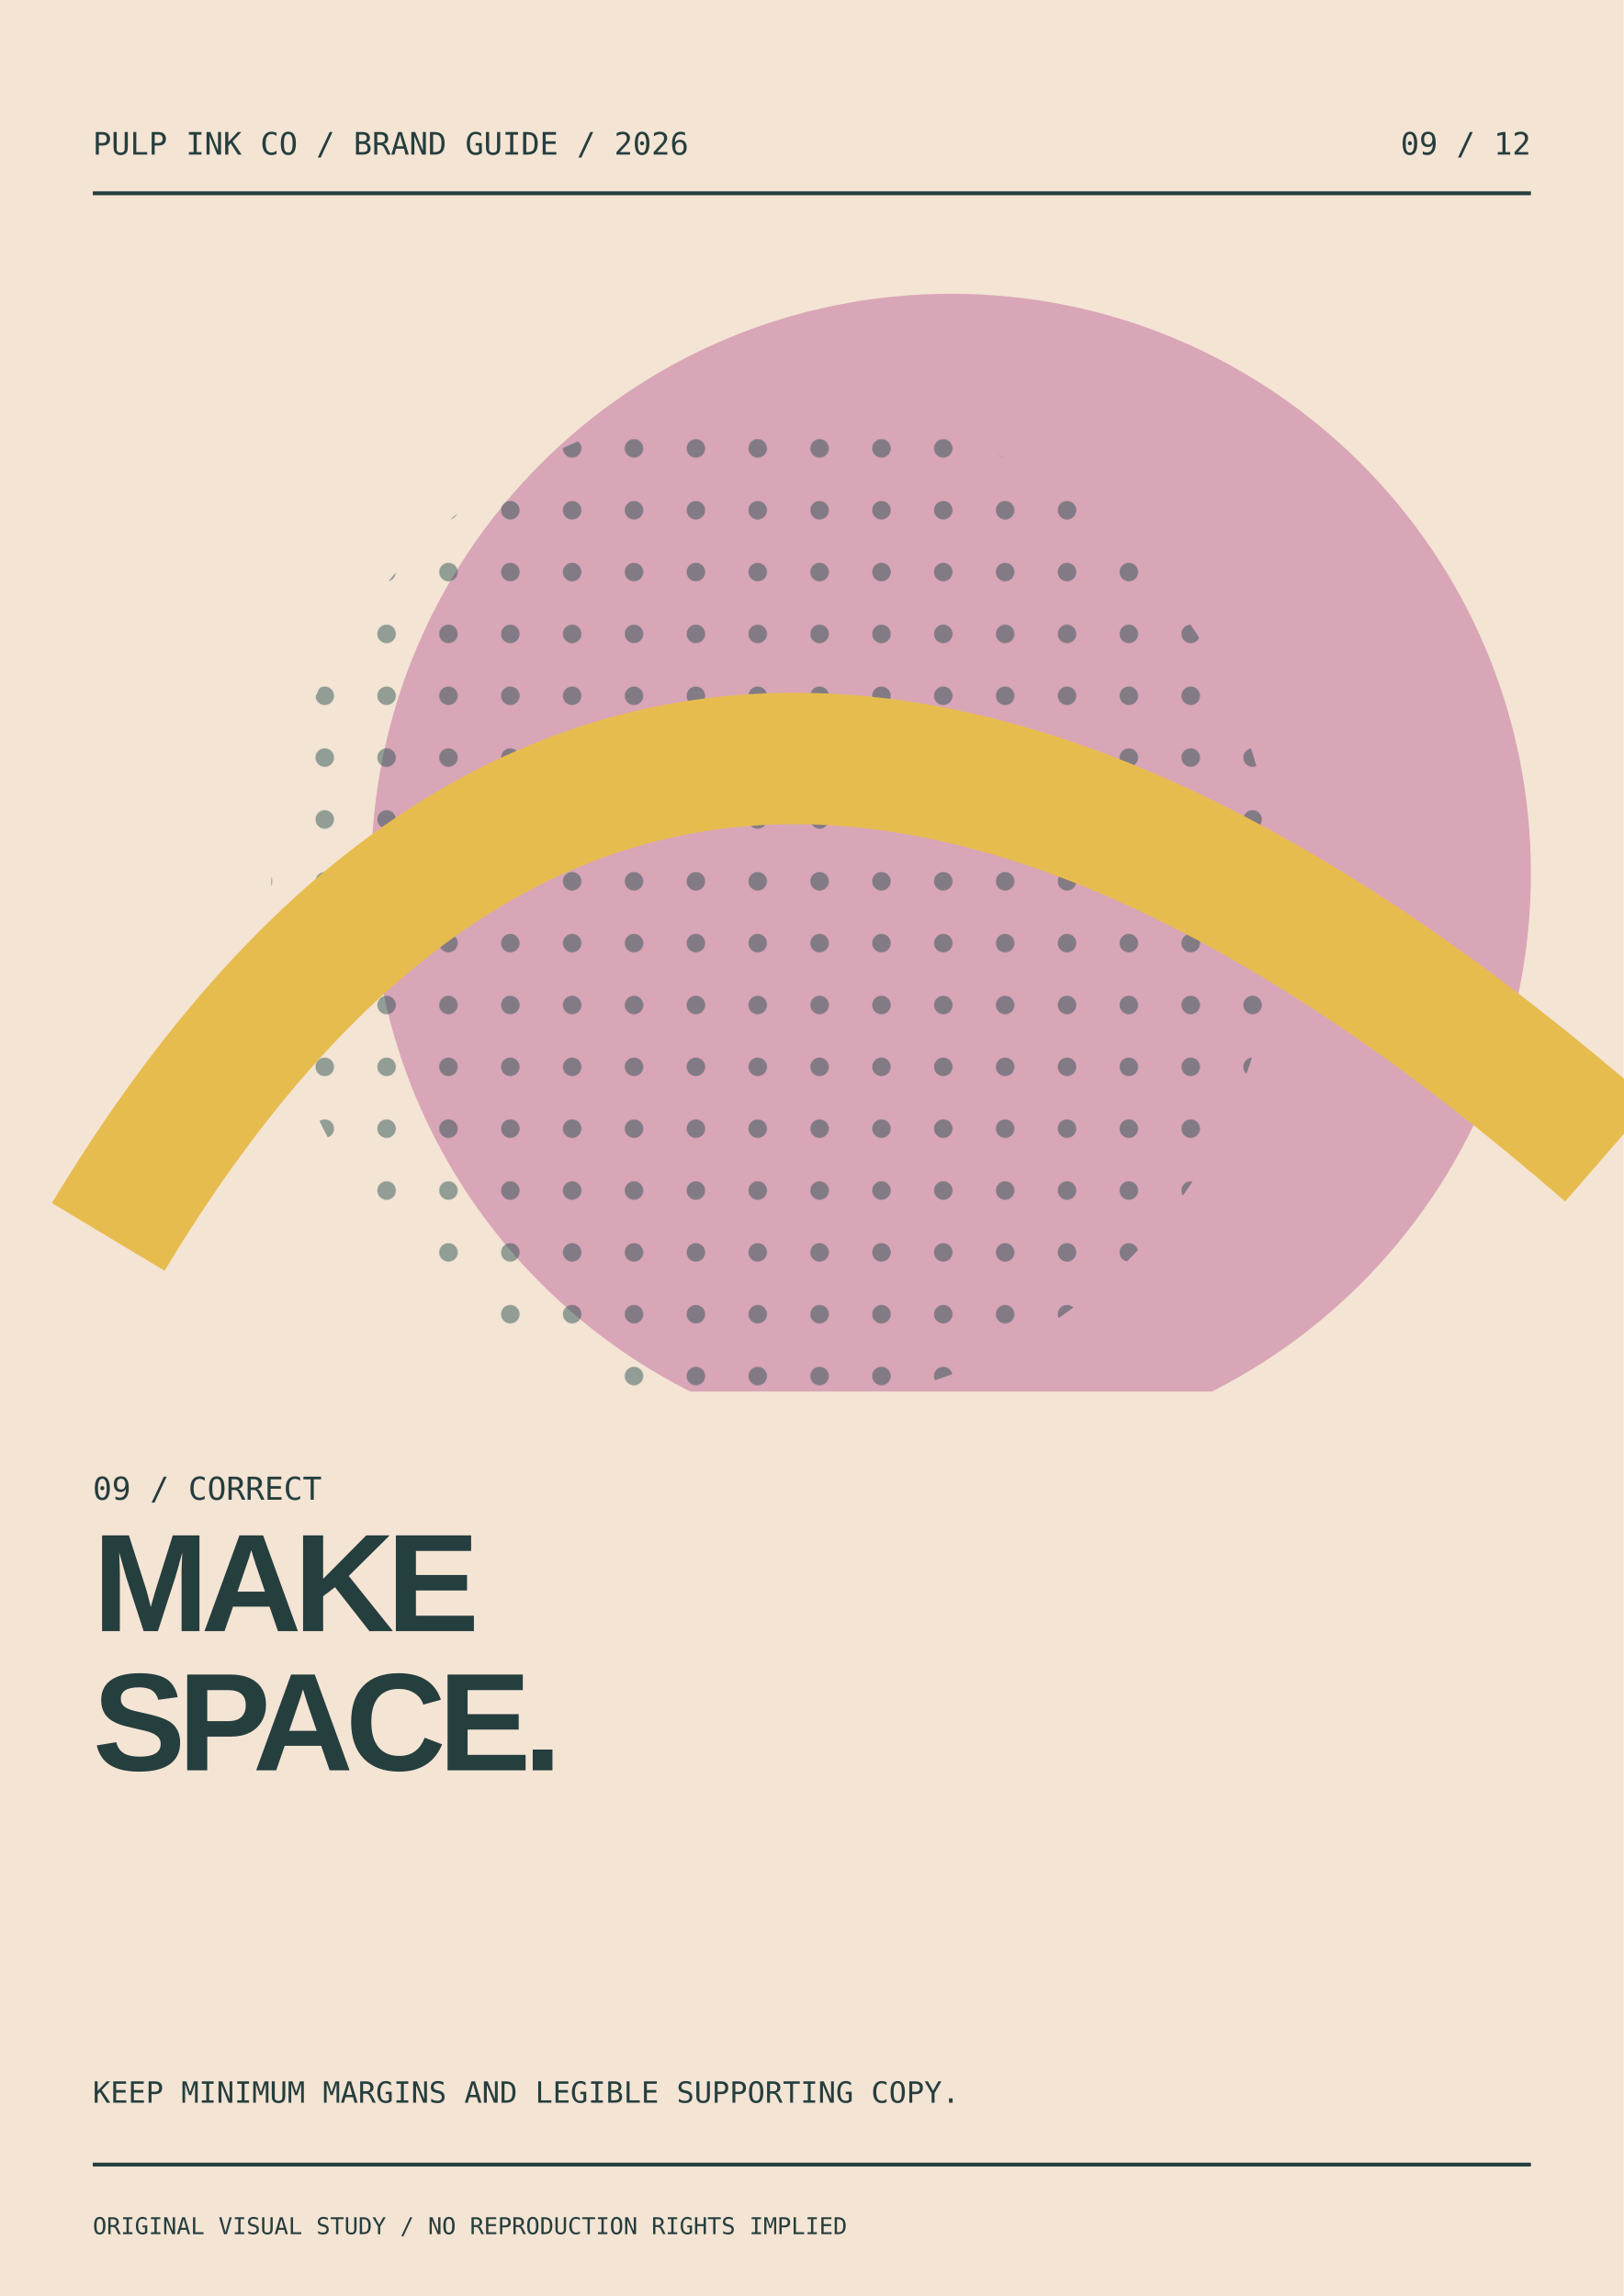
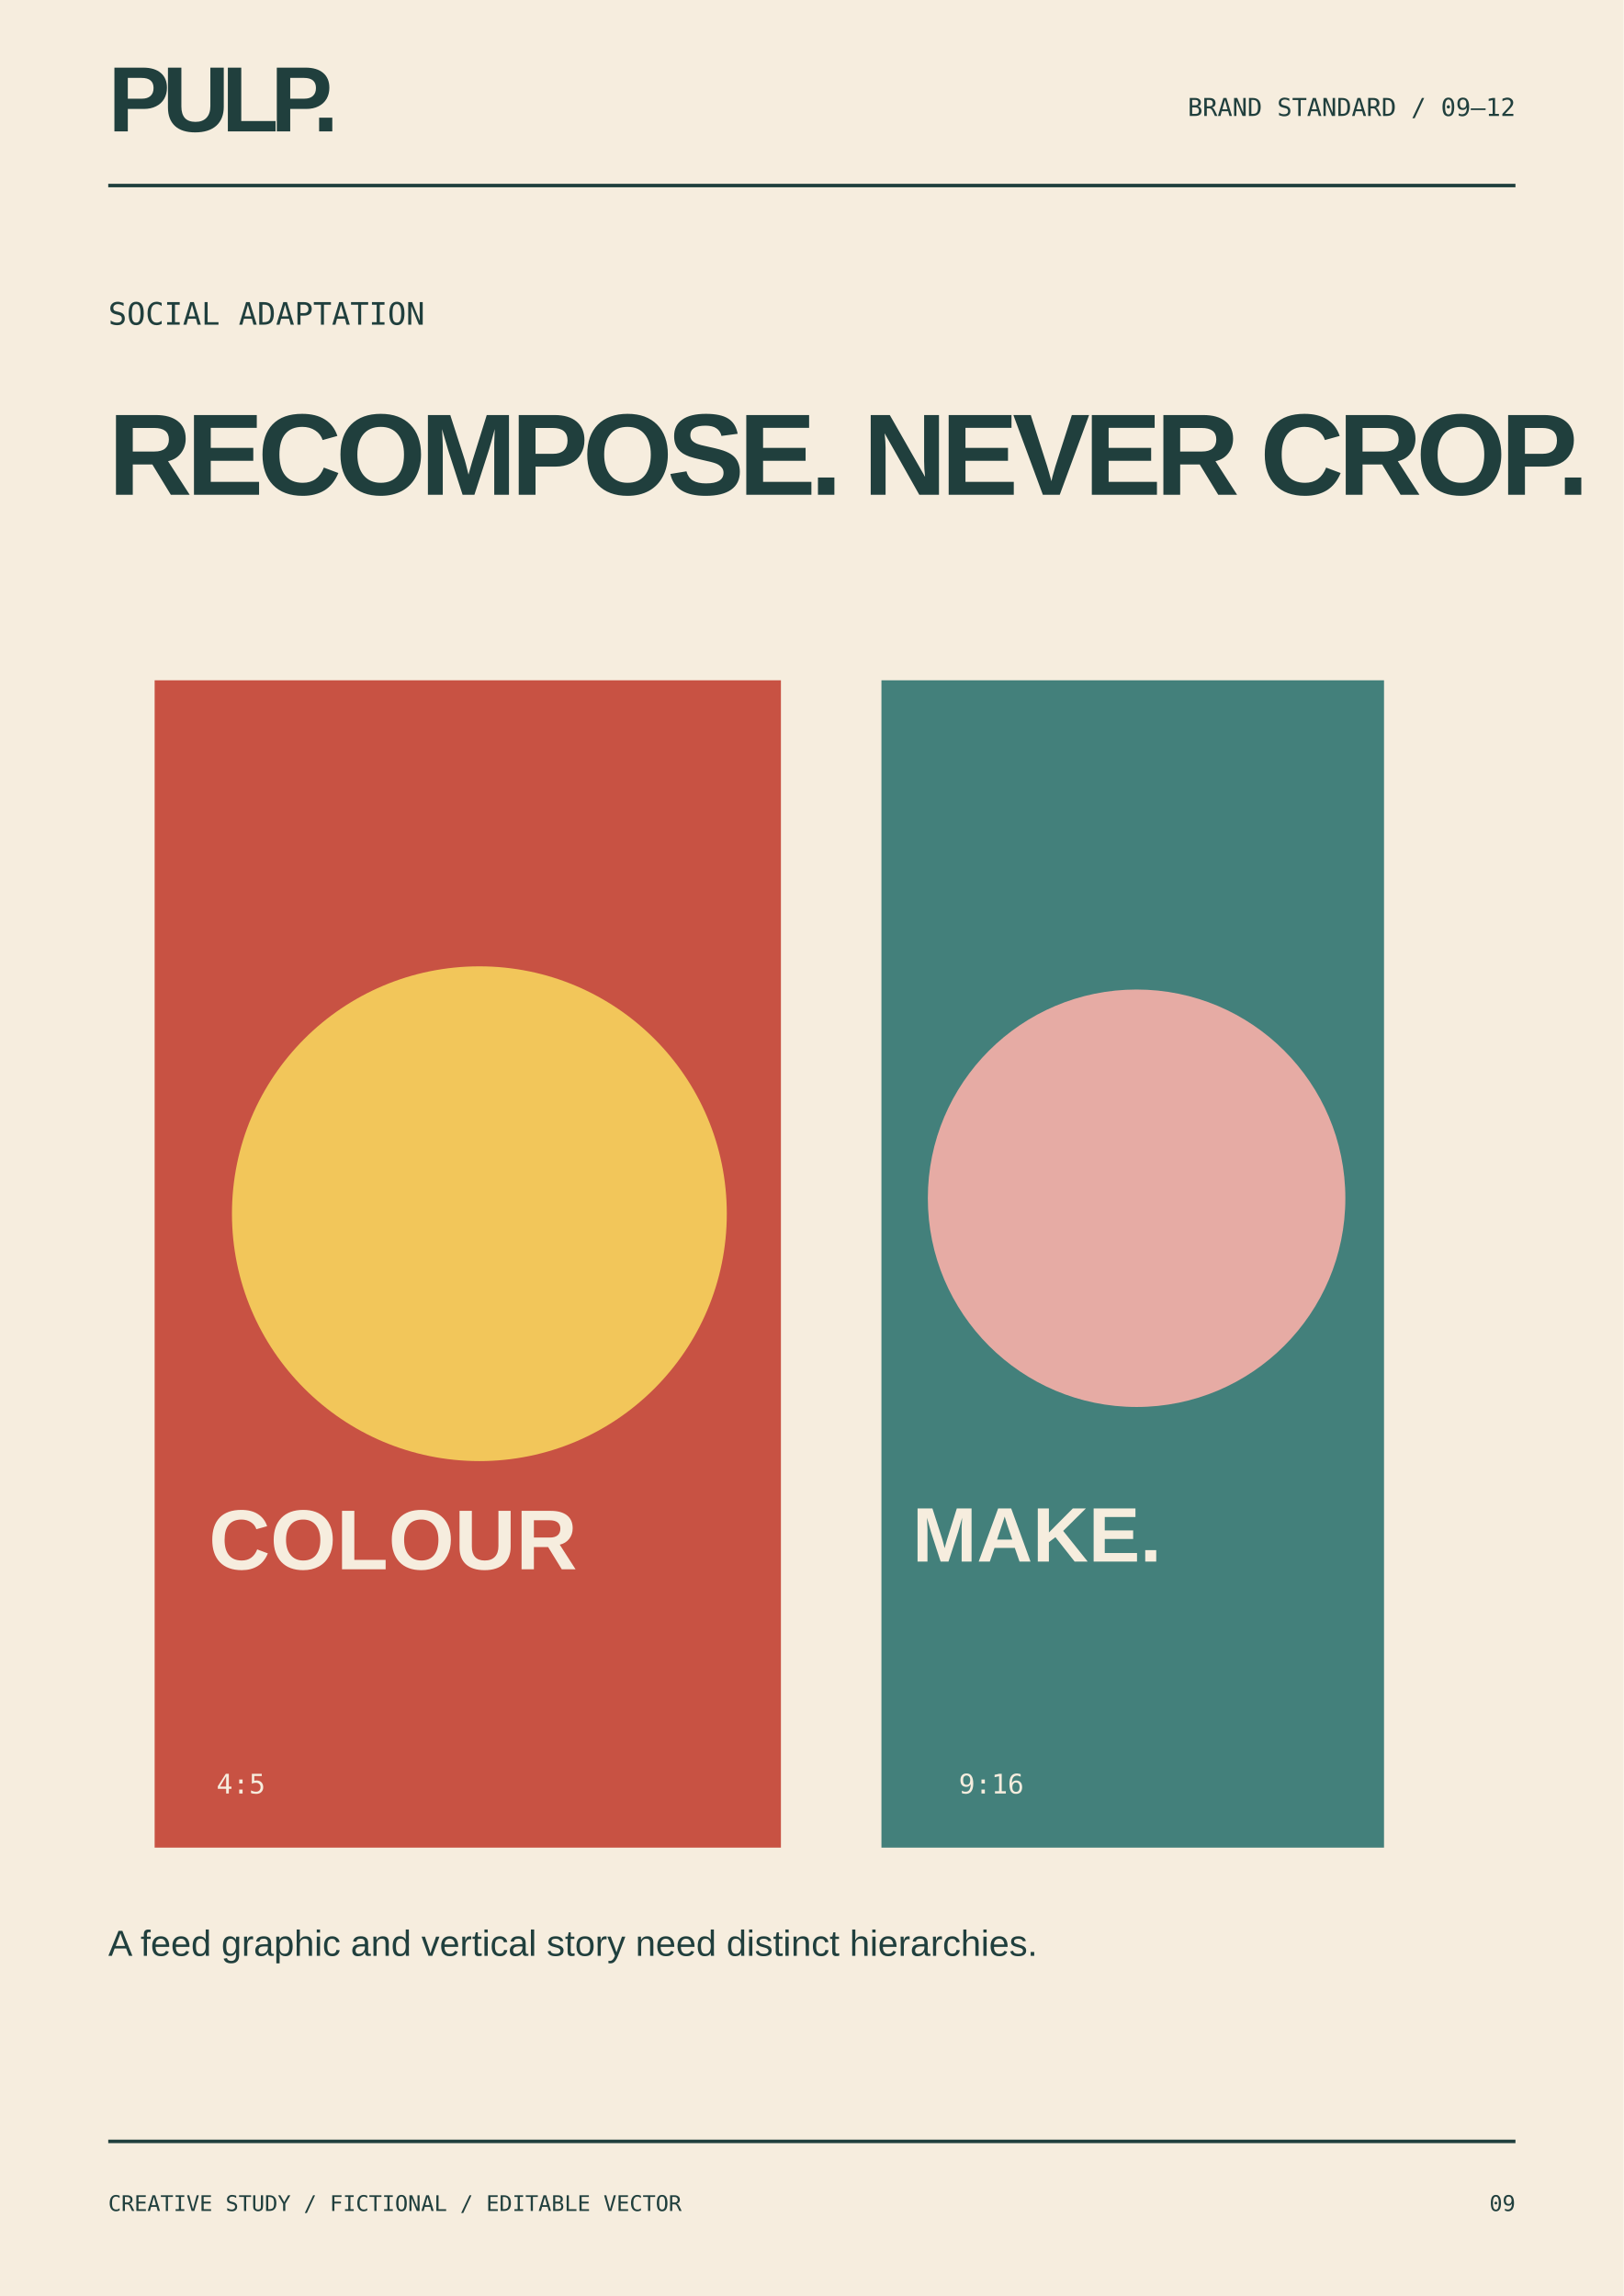
<svg xmlns="http://www.w3.org/2000/svg" width="210mm" height="297mm" viewBox="0 0 210 297" role="img">
-   <defs>
-     <pattern id="g" width="8" height="8" patternUnits="userSpaceOnUse">
-       <circle cx="2" cy="2" r="1.2" fill="#184649" opacity=".45" />
-     </pattern>
-   </defs>
-   <rect width="210" height="297" fill="#F4E4D4" />
-   <text x="12" y="20" font-family="monospace" font-size="4" fill="#253E3E">PULP INK CO / BRAND GUIDE / 2026</text>
-   <text x="198" y="20" text-anchor="end" font-family="monospace" font-size="4" fill="#253E3E">09 / 12</text>
-   <path d="M12 25H198" stroke="#253E3E" stroke-width=".5" />
-   <circle cx="123" cy="113" r="75" fill="#D9A6B7" />
-   <circle cx="100" cy="117" r="65" fill="url(#g)" />
-   <path d="M14 160Q85 42 208 149" stroke="#E7BC4F" fill="none" stroke-width="17" />
-   <rect x="8" y="180" width="194" height="91" fill="#F4E4D4" />
-   <text x="12" y="194" font-family="monospace" font-size="4.1" fill="#253E3E">09 / CORRECT</text>
-   <text x="12" y="211" font-family="Arial Black,Arial,sans-serif" font-size="18" font-weight="900" letter-spacing="-1" fill="#253E3E">MAKE</text>
-   <text x="12" y="229" font-family="Arial Black,Arial,sans-serif" font-size="18" font-weight="900" letter-spacing="-1" fill="#253E3E">SPACE.</text>
-   <text x="12" y="272" font-family="monospace" font-size="3.8" fill="#253E3E">KEEP MINIMUM MARGINS AND LEGIBLE SUPPORTING COPY.</text>
-   <path d="M12 280H198" stroke="#253E3E" stroke-width=".5" />
-   <text x="12" y="289" font-family="monospace" font-size="3" fill="#253E3E">ORIGINAL VISUAL STUDY / NO REPRODUCTION RIGHTS IMPLIED</text>
+   <rect x="0" y="0" width="210" height="297" fill="#F6EDDE" />
+   <text x="14" y="17" fill="#203F3D" font-family="Arial,Helvetica,sans-serif" font-size="12" font-weight="900" letter-spacing="-1">PULP.</text>
+   <text x="196" y="15" fill="#203F3D" font-family="monospace" font-size="3.2" text-anchor="end">BRAND STANDARD / 09—12</text>
+   <path d="M14 24H196M14 277H196" stroke="#203F3D" stroke-width=".45" />
+   <text x="14" y="42" fill="#203F3D" font-family="monospace" font-size="4">SOCIAL ADAPTATION</text>
+   <text x="14" y="64" fill="#203F3D" font-family="Arial,Helvetica,sans-serif" font-size="15" font-weight="900" letter-spacing="-.75">RECOMPOSE. NEVER CROP.</text>
+   <rect x="20" y="88" width="81" height="151" fill="#C85243" />
+   <rect x="114" y="88" width="65" height="151" fill="#43807B" />
+   <circle cx="62" cy="157" r="32" fill="#F2C65A" />
+   <circle cx="147" cy="155" r="27" fill="#E6ABA4" />
+   <text x="27" y="203" fill="#F6EDDE" font-family="Arial,Helvetica,sans-serif" font-size="11" font-weight="900">COLOUR</text>
+   <text x="118" y="202" fill="#F6EDDE" font-family="Arial,Helvetica,sans-serif" font-size="10" font-weight="900">MAKE.</text>
+   <text x="28" y="232" fill="#F6EDDE" font-family="monospace" font-size="3.5">4:5</text>
+   <text x="124" y="232" fill="#F6EDDE" font-family="monospace" font-size="3.5">9:16</text>
+   <text x="14" y="253" fill="#203F3D" font-family="Arial,Helvetica,sans-serif" font-size="4.7">A feed graphic and vertical story need distinct hierarchies.</text>
+   <text x="14" y="286" fill="#203F3D" font-family="monospace" font-size="2.8">CREATIVE STUDY / FICTIONAL / EDITABLE VECTOR</text>
+   <text x="196" y="286" fill="#203F3D" font-family="monospace" font-size="2.8" text-anchor="end">09</text>
</svg>
